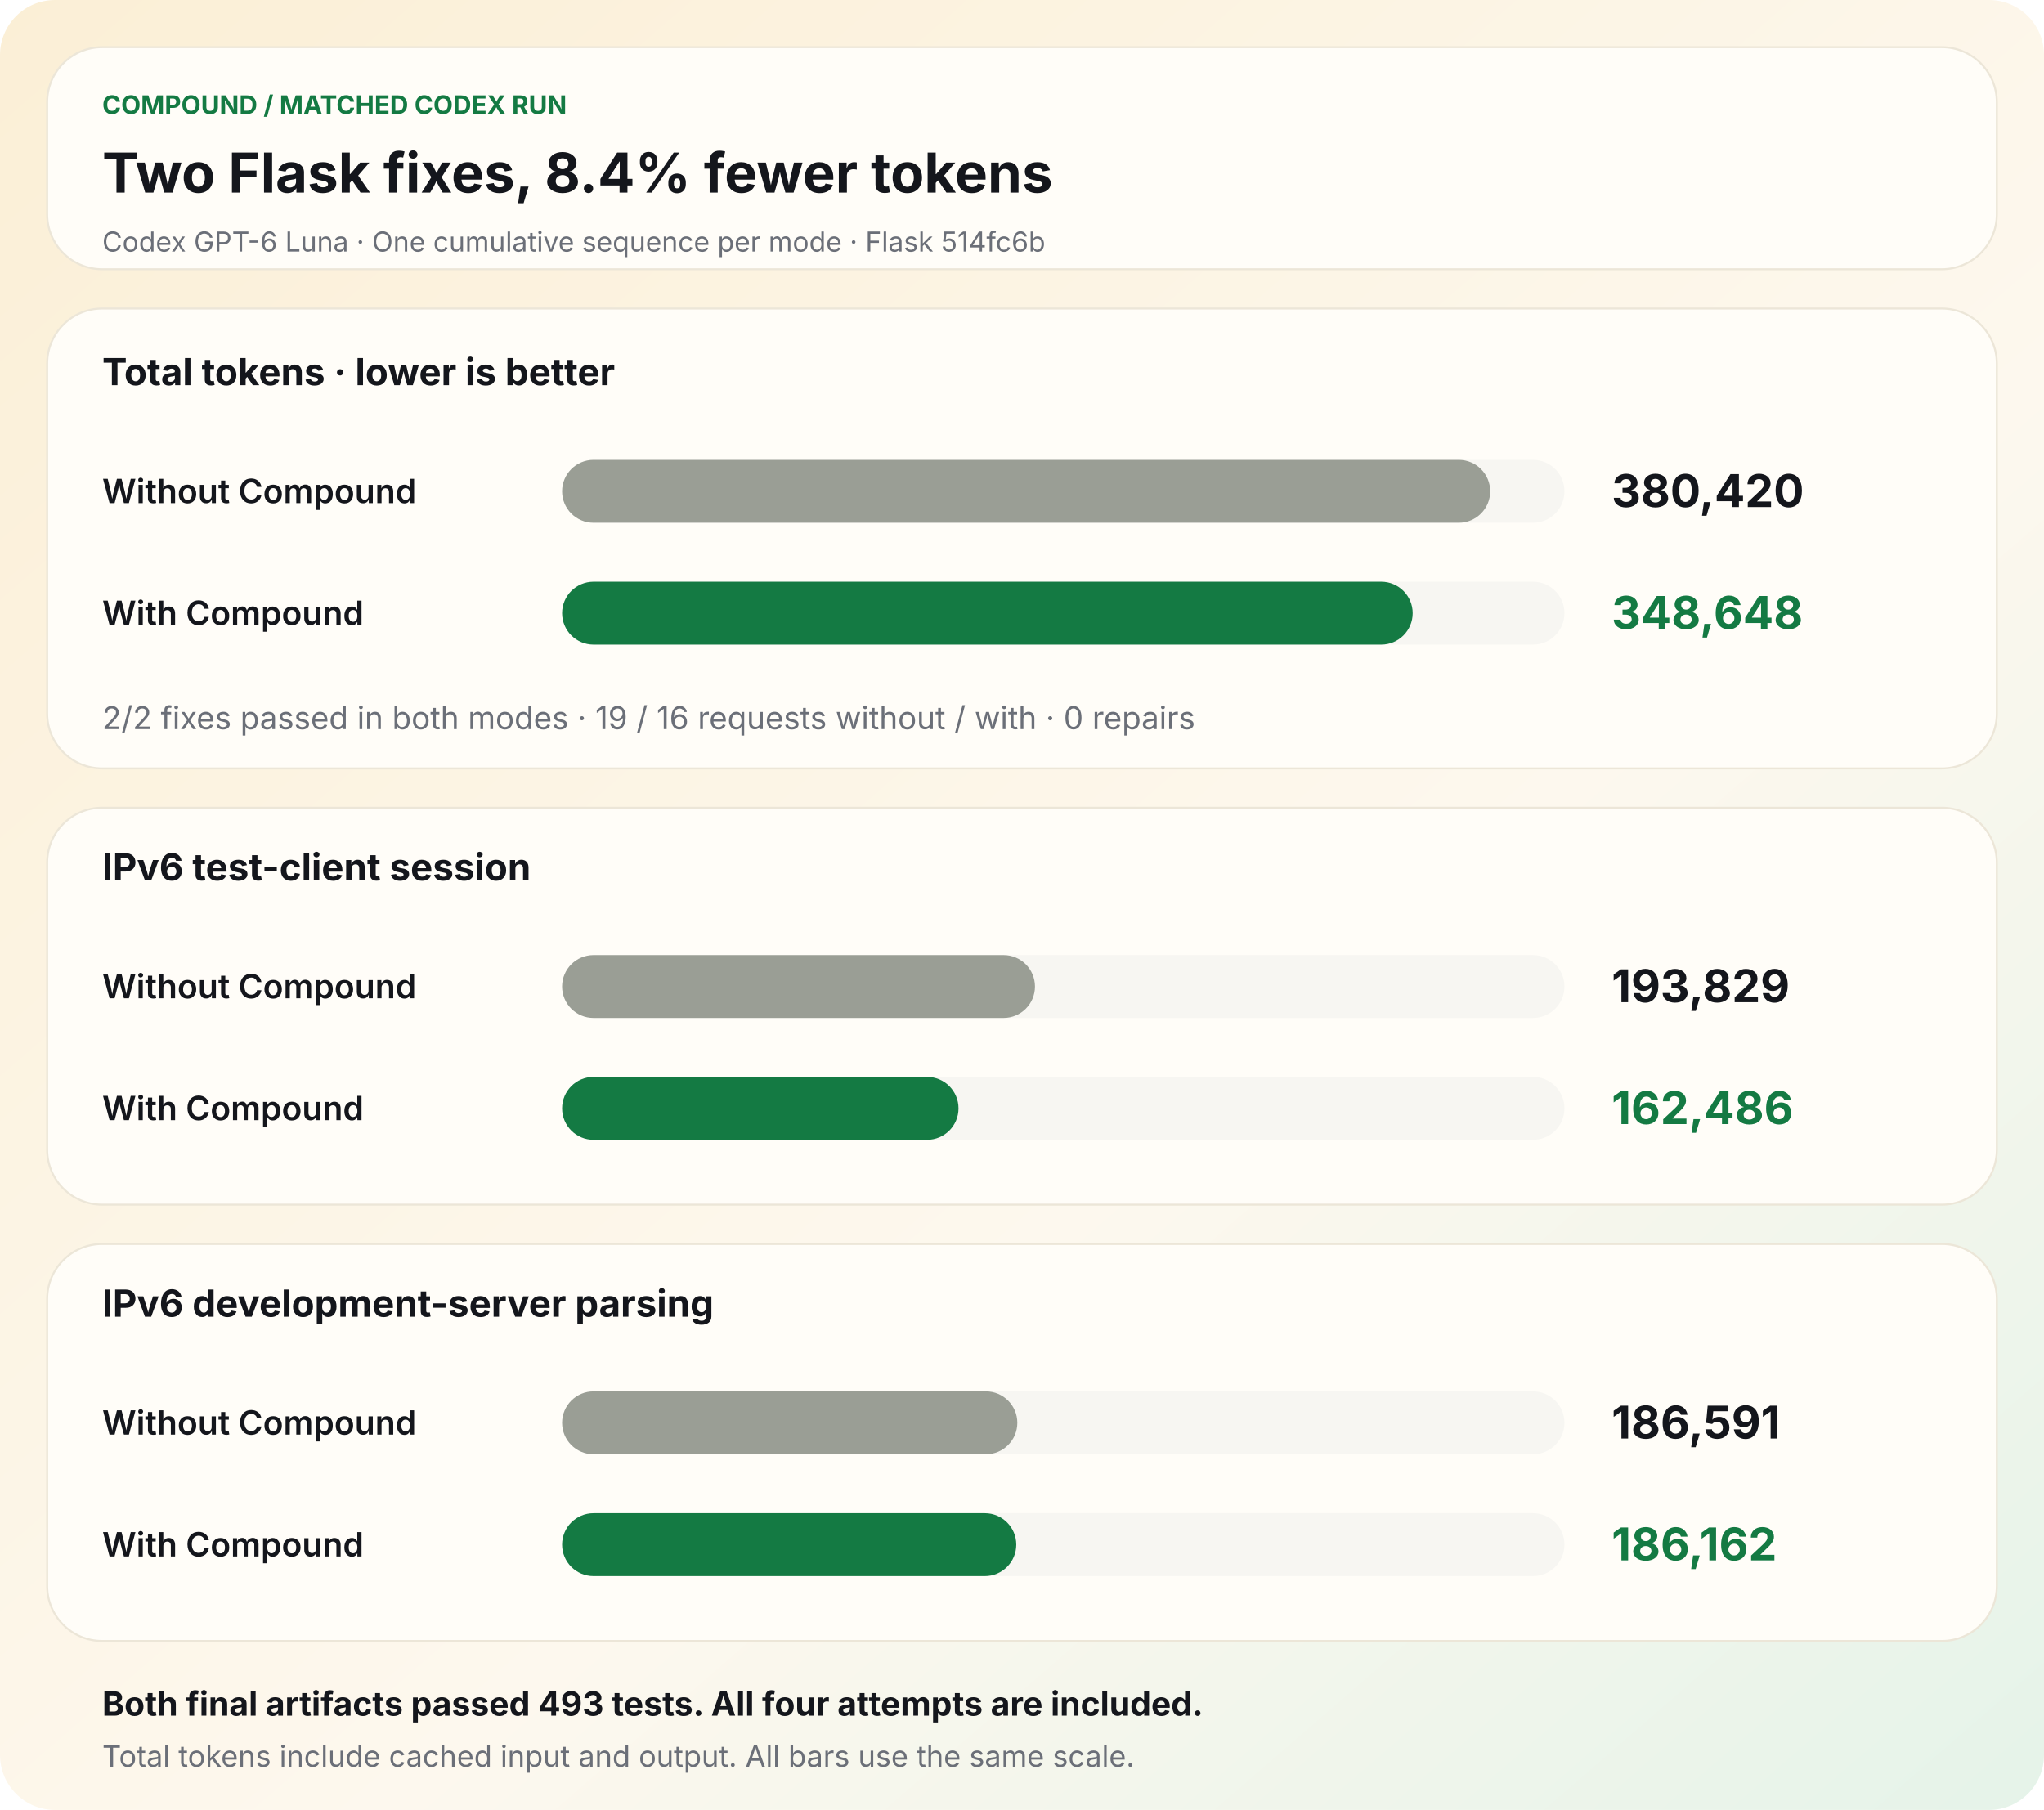
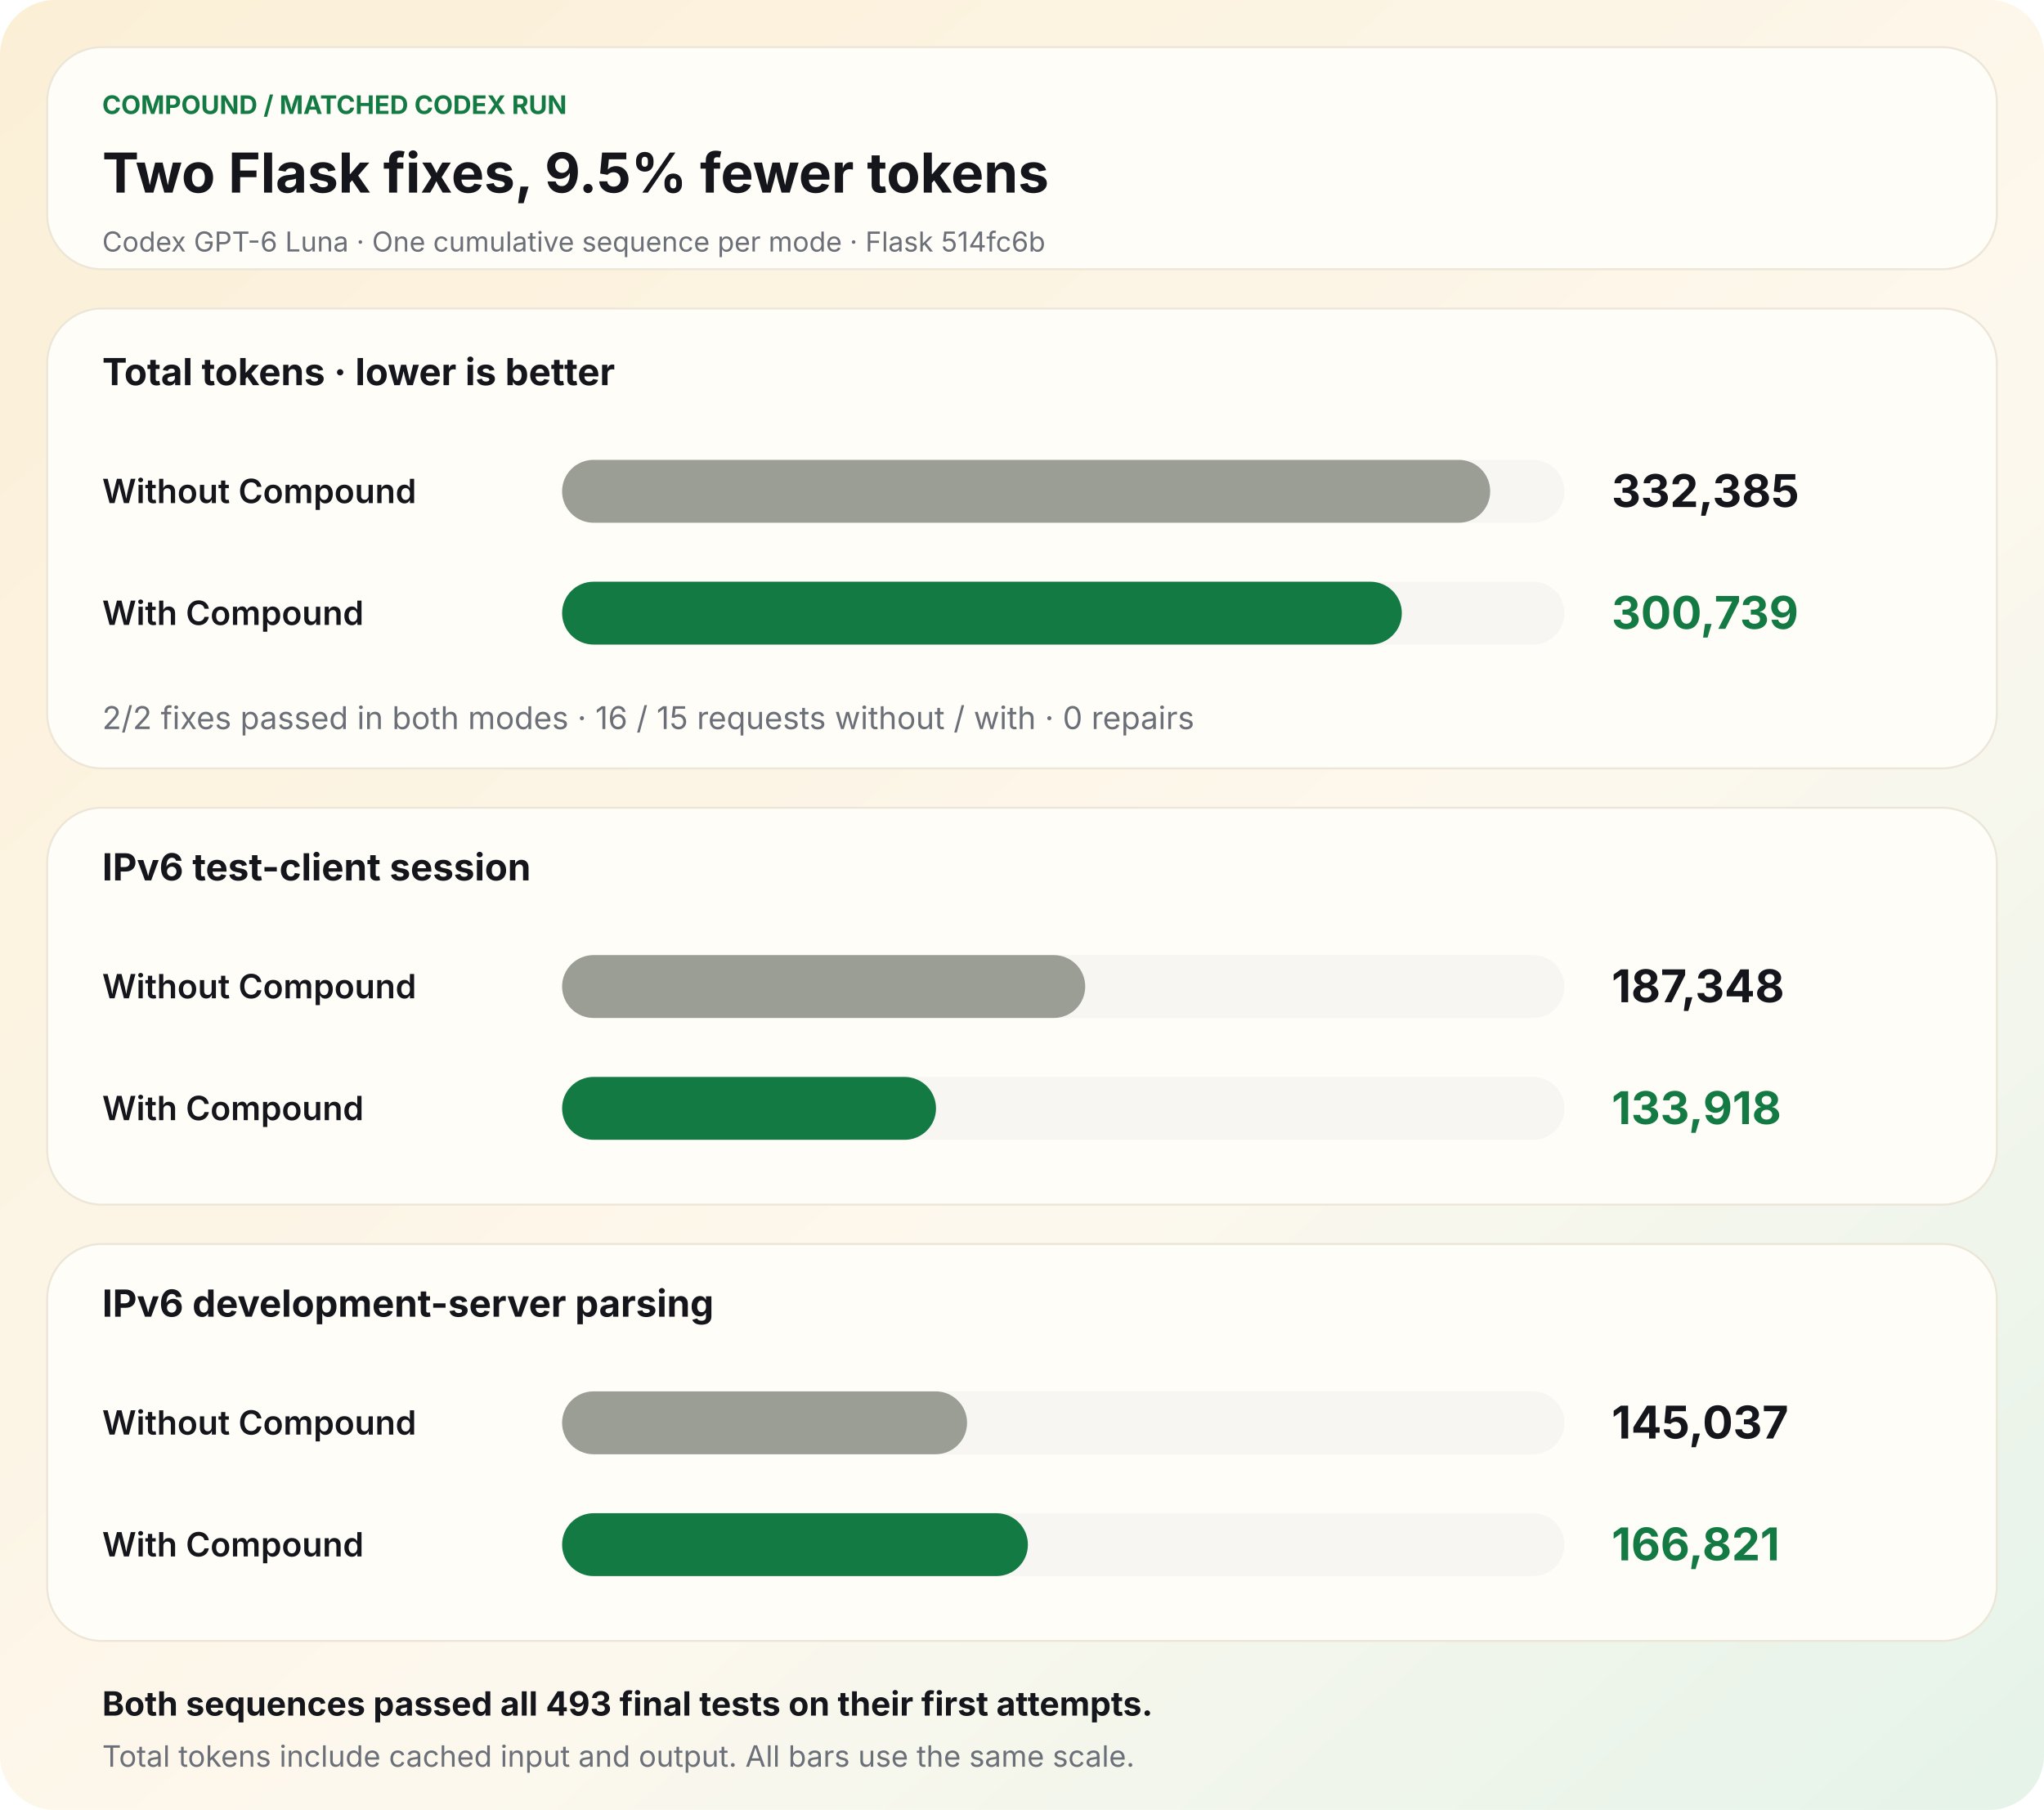
<svg xmlns="http://www.w3.org/2000/svg" width="1040" height="921" viewBox="0 0 1040 921" role="img" aria-labelledby="title desc">
  <style>text{font-family:Inter,system-ui,-apple-system,BlinkMacSystemFont,'Segoe UI',Arial,sans-serif;font-variant-numeric:tabular-nums}.mono{font-family:ui-monospace,SFMono-Regular,Menlo,monospace}</style>
  <defs>
    <linearGradient id="theme-wash" x2="1" y2="1">
      <stop offset="0" stop-color="#fbefd6" />
      <stop offset=".6" stop-color="#fdf8ee" />
      <stop offset="1" stop-color="#e5f3e9" />
    </linearGradient>
  </defs>
  <rect x="0" y="0" width="1040" height="921" rx="28" fill="url(#theme-wash)" />
  <g fill="#14161c">
    <rect x="24" y="24" width="992" height="113" rx="28" fill="#fffdf8" stroke="#ece6d8" stroke-width="1" />
    <text x="52" y="58" font-size="13" font-weight="650" fill="#147a43">COMPOUND  /  MATCHED CODEX RUN</text>
-     <text x="52" y="98" font-size="28" font-weight="750" fill="#14161c">Two Flask fixes, 8.4% fewer tokens</text>
+     <text x="52" y="98" font-size="28" font-weight="750" fill="#14161c">Two Flask fixes, 9.5% fewer tokens</text>
    <text x="52" y="128" font-size="14" font-weight="400" fill="#6b6f78">Codex GPT-6 Luna · One cumulative sequence per mode · Flask 514fc6b</text>
    <rect x="24" y="157" width="992" height="234" rx="28" fill="#fffdf8" stroke="#ece6d8" stroke-width="1" />
    <text x="52" y="196" font-size="19" font-weight="650" fill="#14161c">Total tokens · lower is better</text>
    <text x="52" y="256" font-size="17" font-weight="600" fill="#14161c">Without Compound</text>
    <rect x="286" y="234" width="510" height="32" rx="16" fill="#f7f6f2" />
    <rect x="286" y="234" width="472.222" height="32" rx="16" fill="#9a9e95" />
-     <text x="820" y="258" font-size="23" font-weight="700" fill="#14161c">380,420</text>
+     <text x="820" y="258" font-size="23" font-weight="700" fill="#14161c">332,385</text>
    <text x="52" y="318" font-size="17" font-weight="600" fill="#14161c">With Compound</text>
    <rect x="286" y="296" width="510" height="32" rx="16" fill="#f7f6f2" />
-     <rect x="286" y="296" width="432.783" height="32" rx="16" fill="#147a43" />
-     <text x="820" y="320" font-size="23" font-weight="700" fill="#147a43">348,648</text>
-     <text x="52" y="371" font-size="16" font-weight="400" fill="#6b6f78">2/2 fixes passed in both modes · 19 / 16 requests without / with · 0 repairs</text>
+     <rect x="286" y="296" width="427.262" height="32" rx="16" fill="#147a43" />
+     <text x="820" y="320" font-size="23" font-weight="700" fill="#147a43">300,739</text>
+     <text x="52" y="371" font-size="16" font-weight="400" fill="#6b6f78">2/2 fixes passed in both modes · 16 / 15 requests without / with · 0 repairs</text>
    <rect x="24" y="411" width="992" height="202" rx="28" fill="#fffdf8" stroke="#ece6d8" stroke-width="1" />
    <text x="52" y="448" font-size="19" font-weight="650" fill="#14161c">IPv6 test-client session</text>
    <text x="52" y="508" font-size="17" font-weight="600" fill="#14161c">Without Compound</text>
    <rect x="286" y="486" width="510" height="32" rx="16" fill="#f7f6f2" />
-     <rect x="286" y="486" width="240.603" height="32" rx="16" fill="#9a9e95" />
-     <text x="820" y="510" font-size="23" font-weight="700" fill="#14161c">193,829</text>
+     <rect x="286" y="486" width="266.167" height="32" rx="16" fill="#9a9e95" />
+     <text x="820" y="510" font-size="23" font-weight="700" fill="#14161c">187,348</text>
    <text x="52" y="570" font-size="17" font-weight="600" fill="#14161c">With Compound</text>
    <rect x="286" y="548" width="510" height="32" rx="16" fill="#f7f6f2" />
-     <rect x="286" y="548" width="201.697" height="32" rx="16" fill="#147a43" />
-     <text x="820" y="572" font-size="23" font-weight="700" fill="#147a43">162,486</text>
+     <rect x="286" y="548" width="190.258" height="32" rx="16" fill="#147a43" />
+     <text x="820" y="572" font-size="23" font-weight="700" fill="#147a43">133,918</text>
    <rect x="24" y="633" width="992" height="202" rx="28" fill="#fffdf8" stroke="#ece6d8" stroke-width="1" />
    <text x="52" y="670" font-size="19" font-weight="650" fill="#14161c">IPv6 development-server parsing</text>
    <text x="52" y="730" font-size="17" font-weight="600" fill="#14161c">Without Compound</text>
    <rect x="286" y="708" width="510" height="32" rx="16" fill="#f7f6f2" />
-     <rect x="286" y="708" width="231.619" height="32" rx="16" fill="#9a9e95" />
-     <text x="820" y="732" font-size="23" font-weight="700" fill="#14161c">186,591</text>
+     <rect x="286" y="708" width="206.055" height="32" rx="16" fill="#9a9e95" />
+     <text x="820" y="732" font-size="23" font-weight="700" fill="#14161c">145,037</text>
    <text x="52" y="792" font-size="17" font-weight="600" fill="#14161c">With Compound</text>
    <rect x="286" y="770" width="510" height="32" rx="16" fill="#f7f6f2" />
-     <rect x="286" y="770" width="231.086" height="32" rx="16" fill="#147a43" />
-     <text x="820" y="794" font-size="23" font-weight="700" fill="#147a43">186,162</text>
-     <text x="52" y="873" font-size="17" font-weight="650" fill="#14161c">Both final artifacts passed 493 tests. All four attempts are included.</text>
+     <rect x="286" y="770" width="237.004" height="32" rx="16" fill="#147a43" />
+     <text x="820" y="794" font-size="23" font-weight="700" fill="#147a43">166,821</text>
+     <text x="52" y="873" font-size="17" font-weight="650" fill="#14161c">Both sequences passed all 493 final tests on their first attempts.</text>
    <text x="52" y="899" font-size="15" font-weight="400" fill="#6b6f78">Total tokens include cached input and output. All bars use the same scale.</text>
  </g>
</svg>
